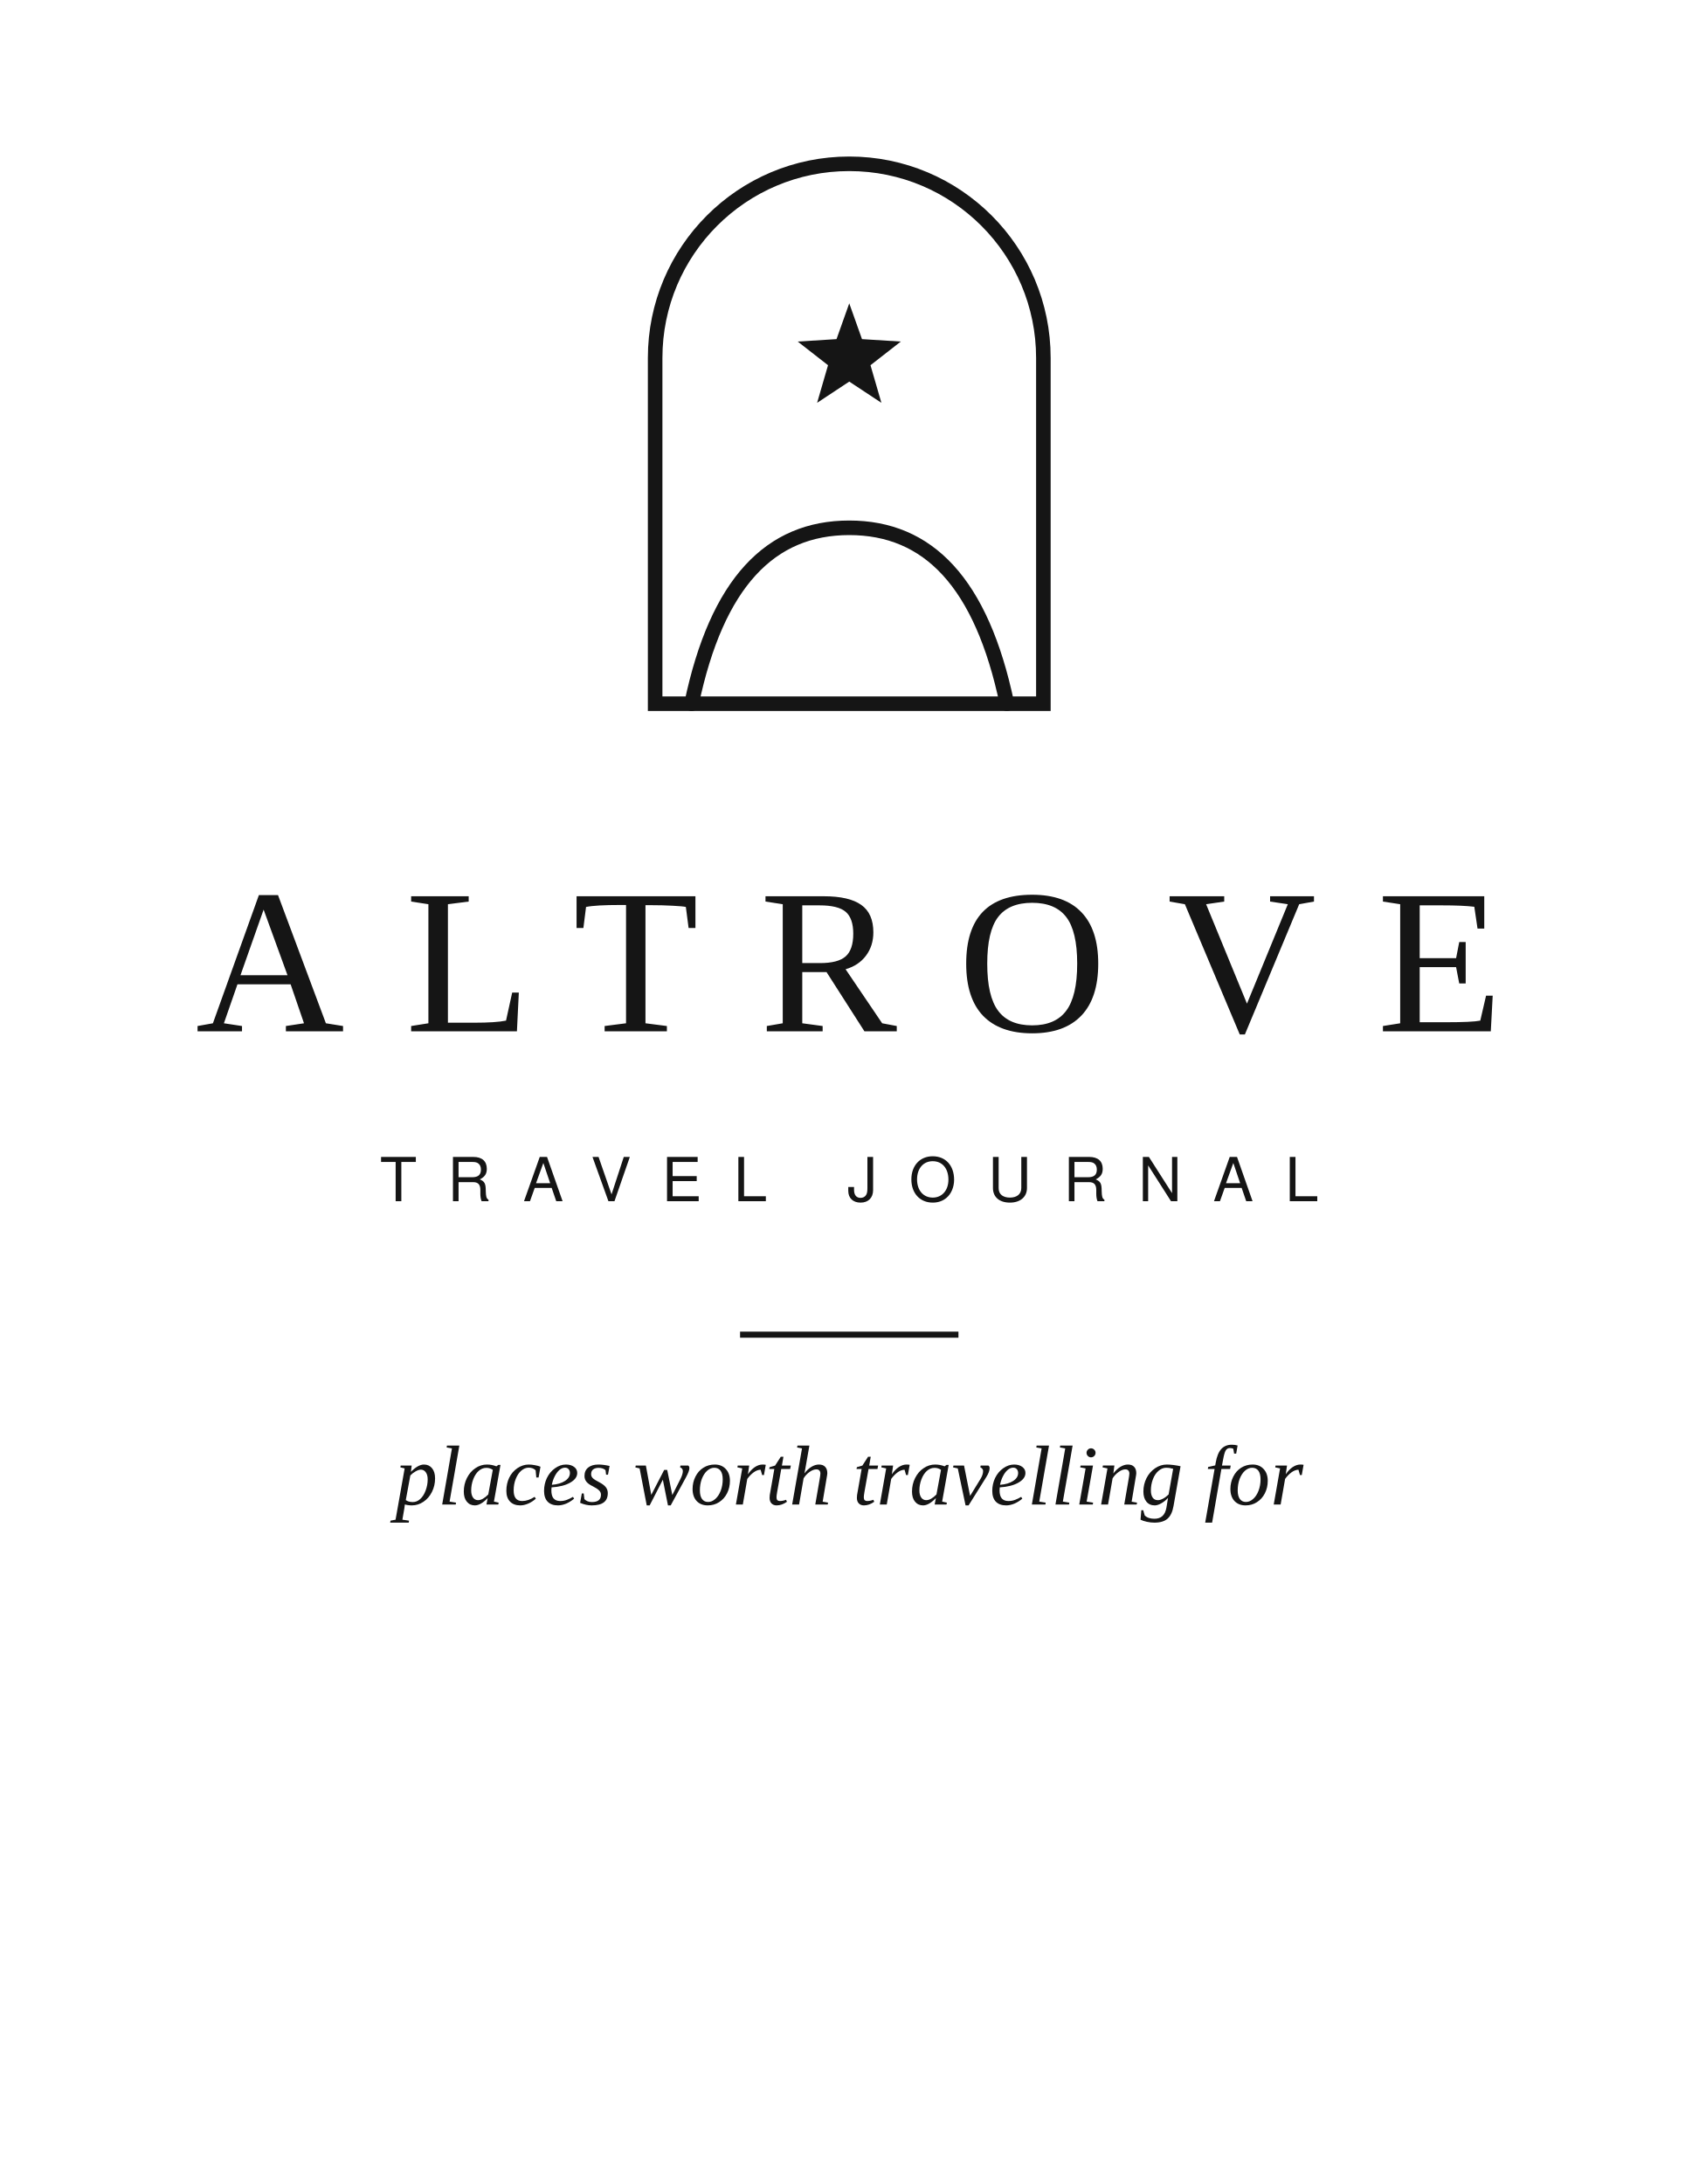
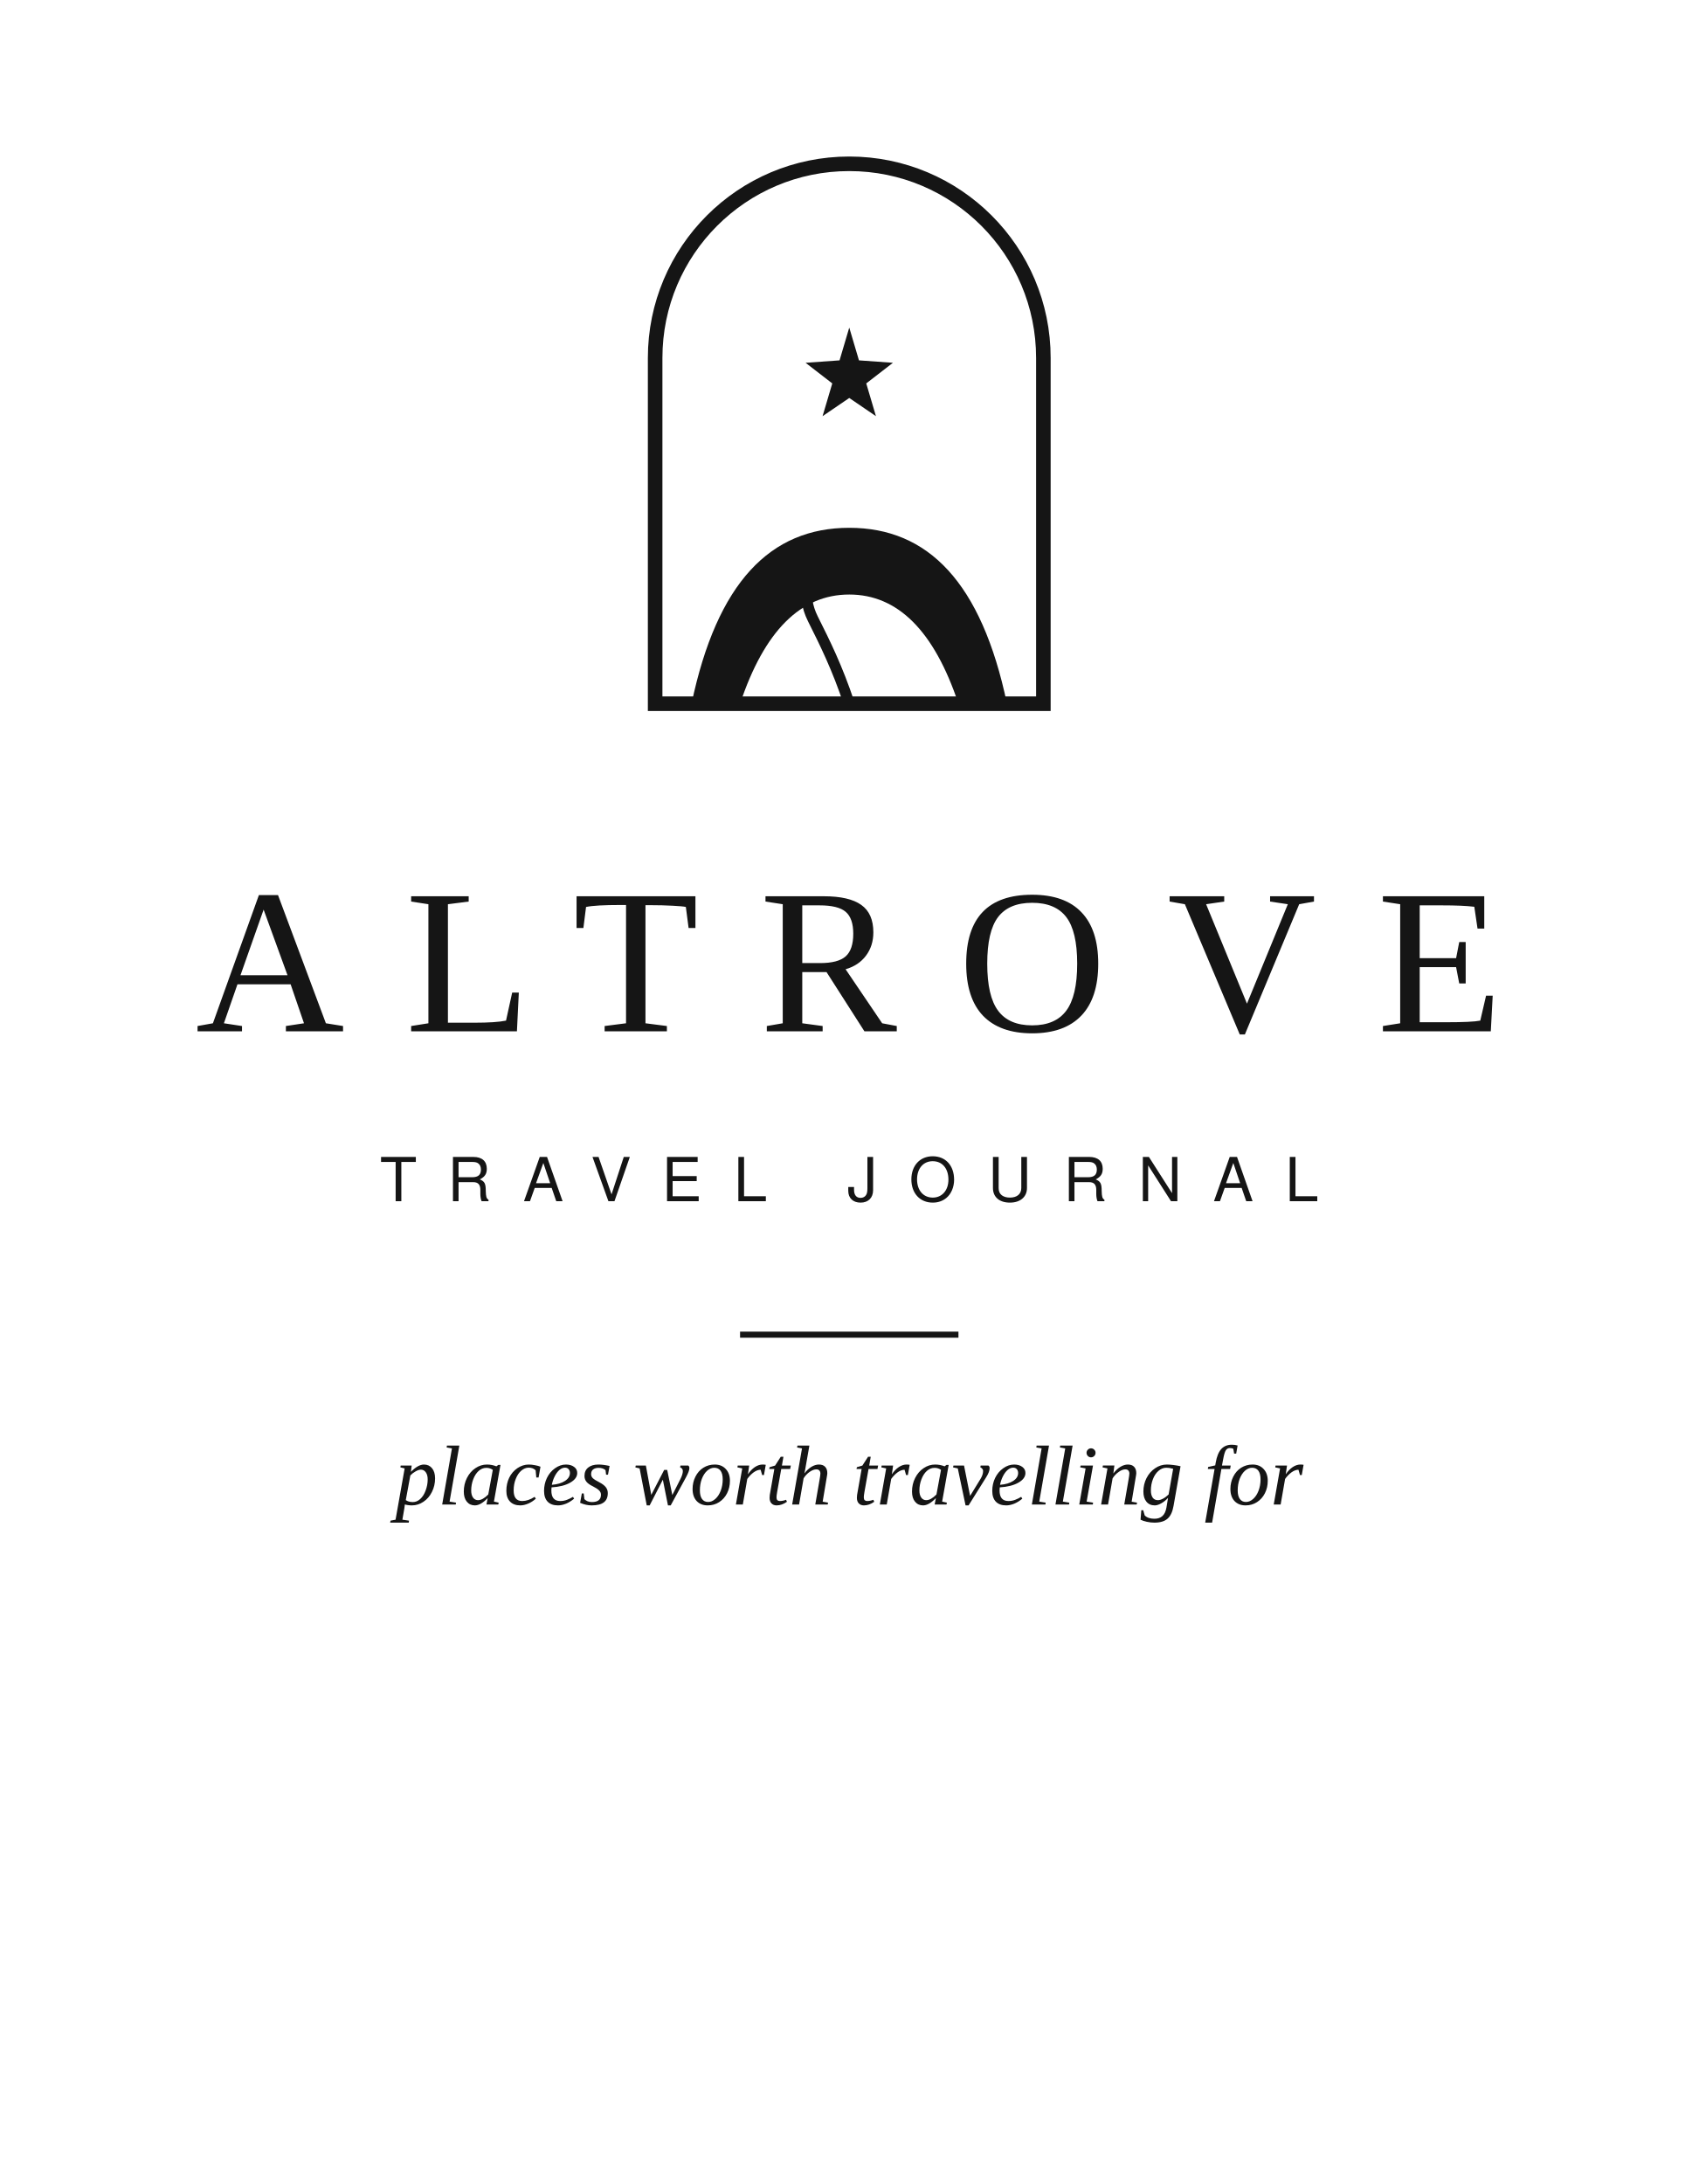
<svg xmlns="http://www.w3.org/2000/svg" width="280" height="360" viewBox="0 0 280 360" fill="none" role="img" aria-label="Altrove Travel Journal">
-   <g transform="translate(100 24)" stroke="#151515" fill="none">
-     <path d="M40 3C22.327 3 8 17.327 8 35V92H72V35C72 17.327 57.673 3 40 3Z" stroke-width="2.4" />
-     <path d="M14 92C18.2 72 27 63 40 63C53 63 61.8 72 66 92" stroke-width="2.4" stroke-linecap="round" />
+   <g transform="translate(100 24)">
+     <path d="M40 3C22.327 3 8 17.327 8 35V92H72V35C72 17.327 57.673 3 40 3Z" stroke="#151515" stroke-width="2.4" fill="none" />
+     <path fill="#151515" fill-rule="evenodd" d="M14 92C18.2 72 27 63 40 63C53 63 61.8 72 66 92H14ZM22 92C26 80 32 74 40 74C48 74 54 80 58 92H22Z" />
+     <path d="M40 92C38 86 36 82 34 78C32 74 33 70 36 68" stroke="#151515" stroke-width="1.8" fill="none" stroke-linecap="round" />
+     <path d="M40 30 L41.6 35.4 L47.2 35.8 L42.8 39.2 L44.4 44.6 L40 41.6 L35.6 44.6 L37.2 39.2 L32.8 35.8 L38.4 35.4 Z" fill="#151515" />
  </g>
-   <path d="M140 50 L142.1 55.9 L148.5 56.3 L143.5 60.2 L145.3 66.4 L140 62.9 L134.7 66.4 L136.5 60.2 L131.5 56.3 L137.9 55.9 Z" fill="#151515" />
  <text x="140" y="170" text-anchor="middle" fill="#151515" font-family="Georgia, 'Times New Roman', serif" font-size="34" letter-spacing="10">ALTROVE</text>
  <text x="140" y="198" text-anchor="middle" fill="#151515" font-family="Helvetica Neue, Helvetica, Arial, sans-serif" font-size="10" letter-spacing="5.2">TRAVEL JOURNAL</text>
  <line x1="122" y1="220" x2="158" y2="220" stroke="#151515" stroke-width="1" />
  <text x="140" y="248" text-anchor="middle" fill="#151515" font-family="Georgia, 'Times New Roman', serif" font-size="14" font-style="italic">places worth travelling for</text>
</svg>
